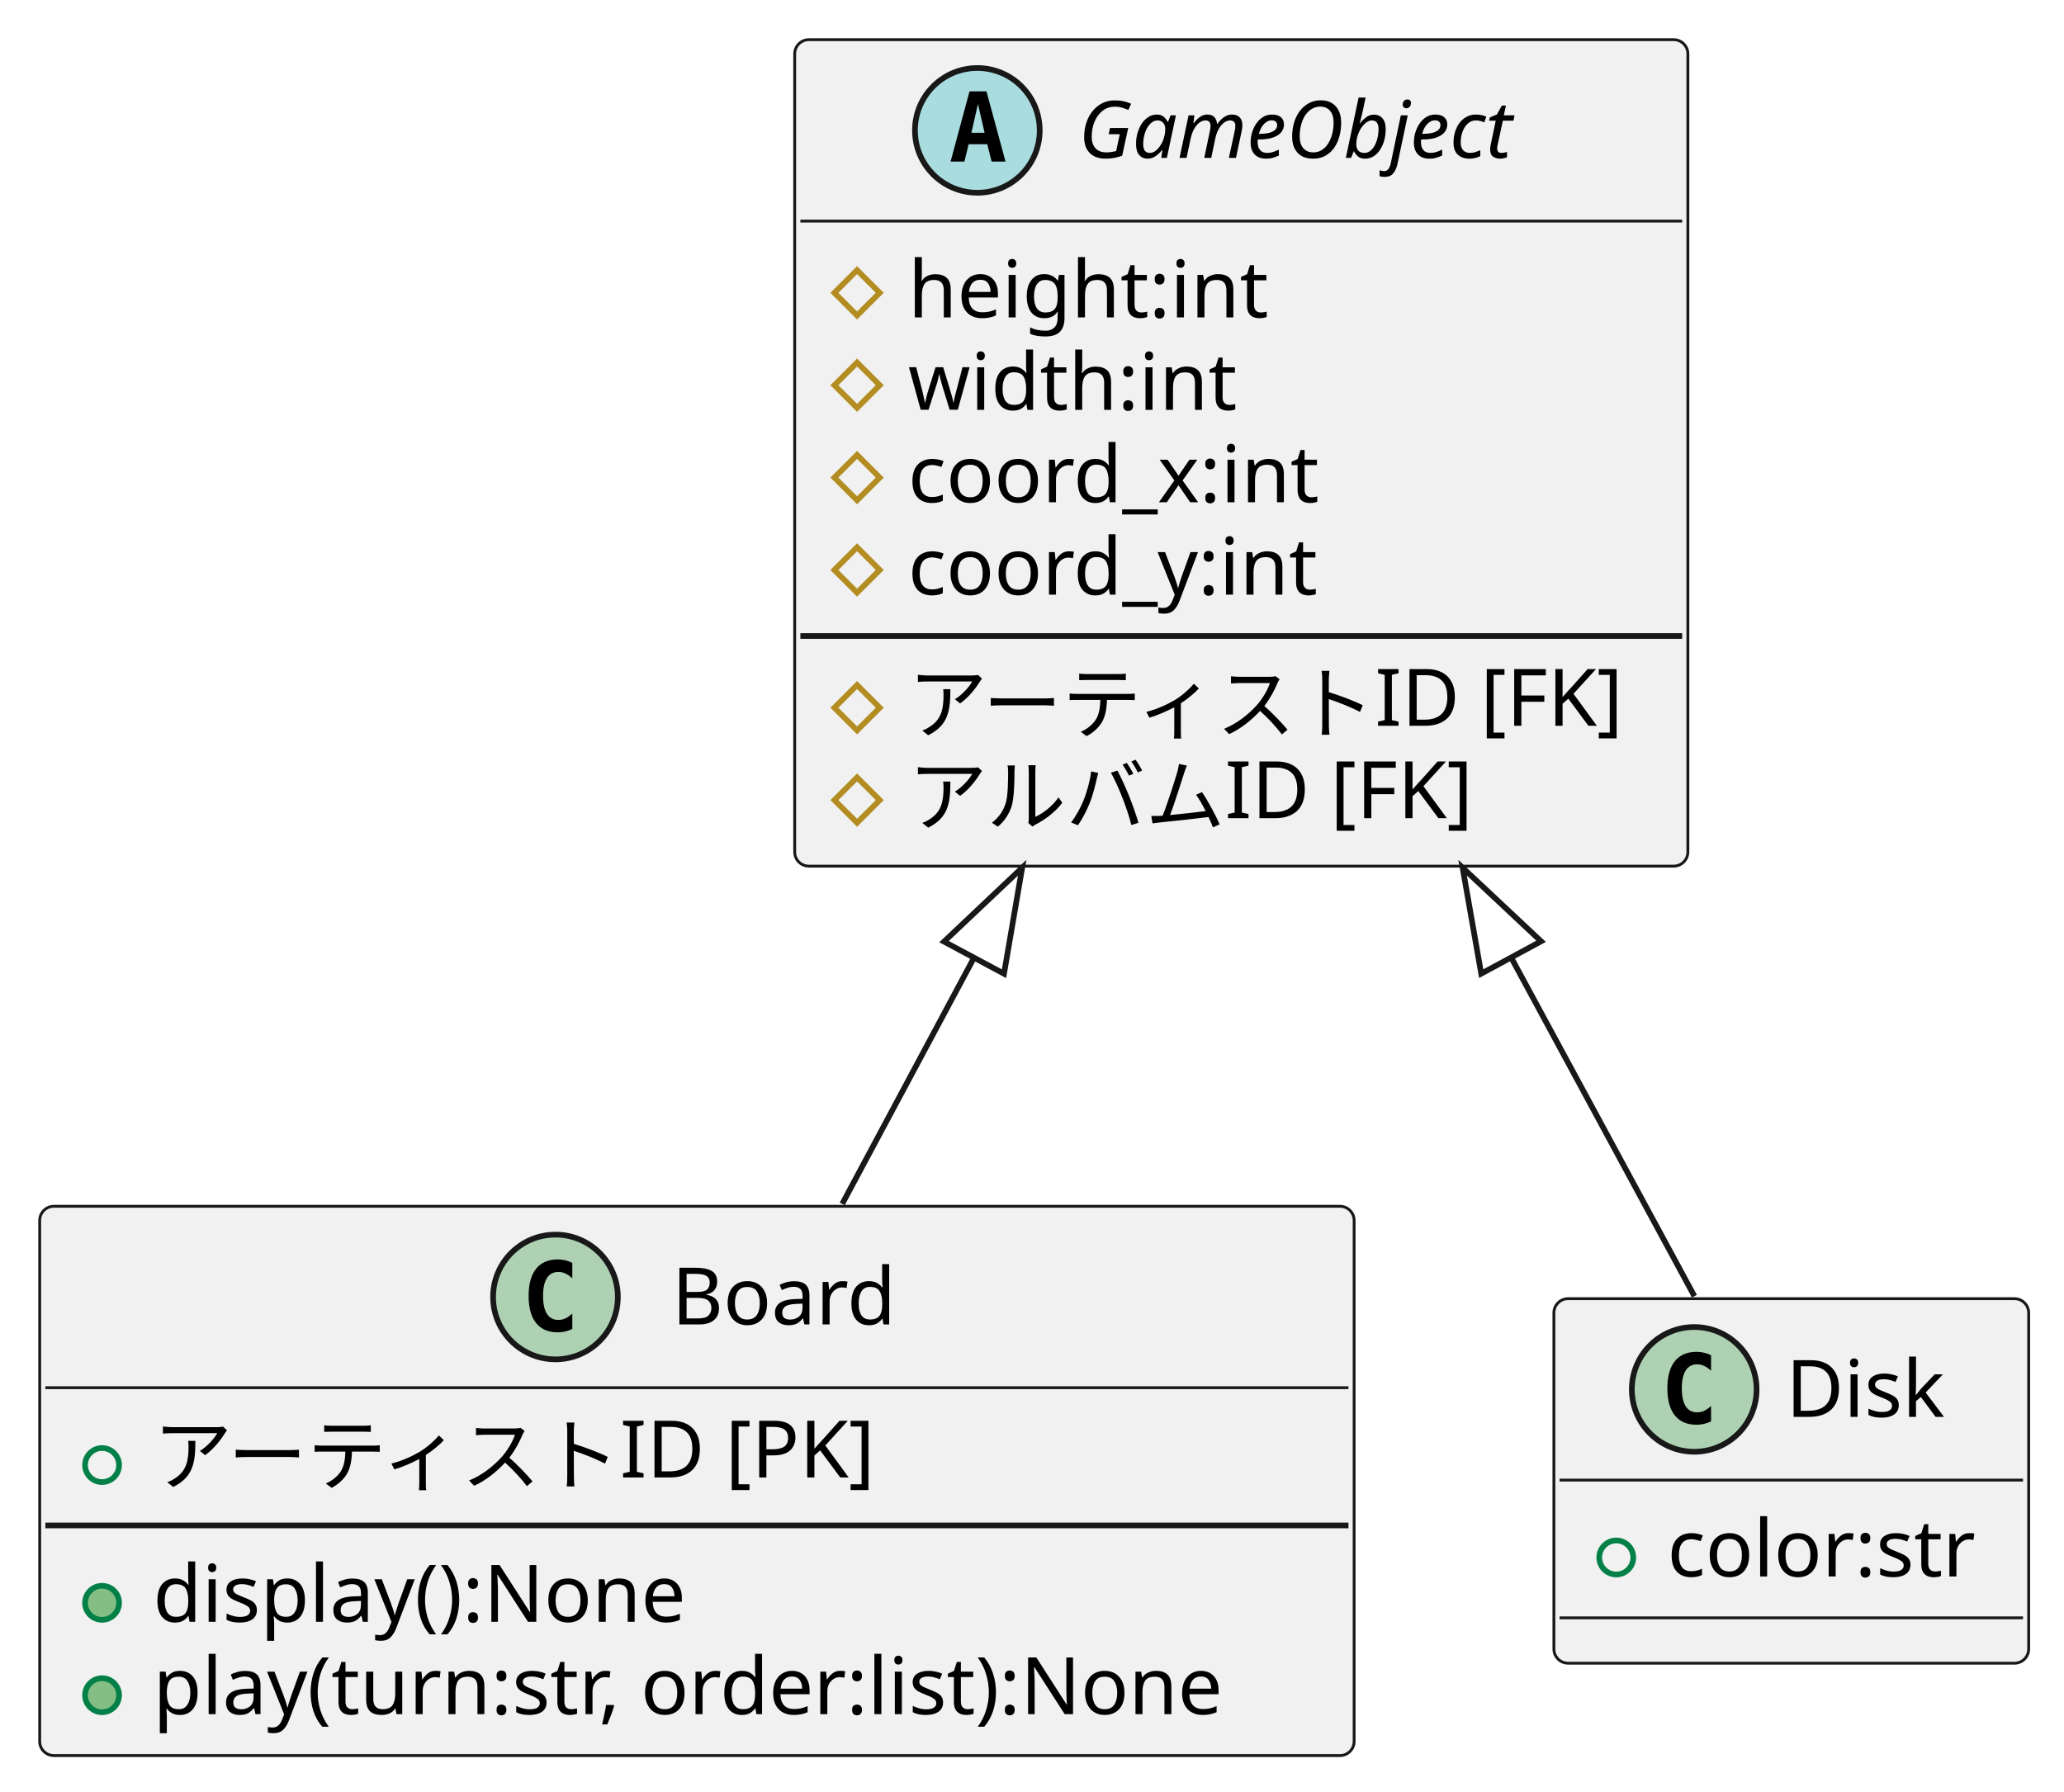
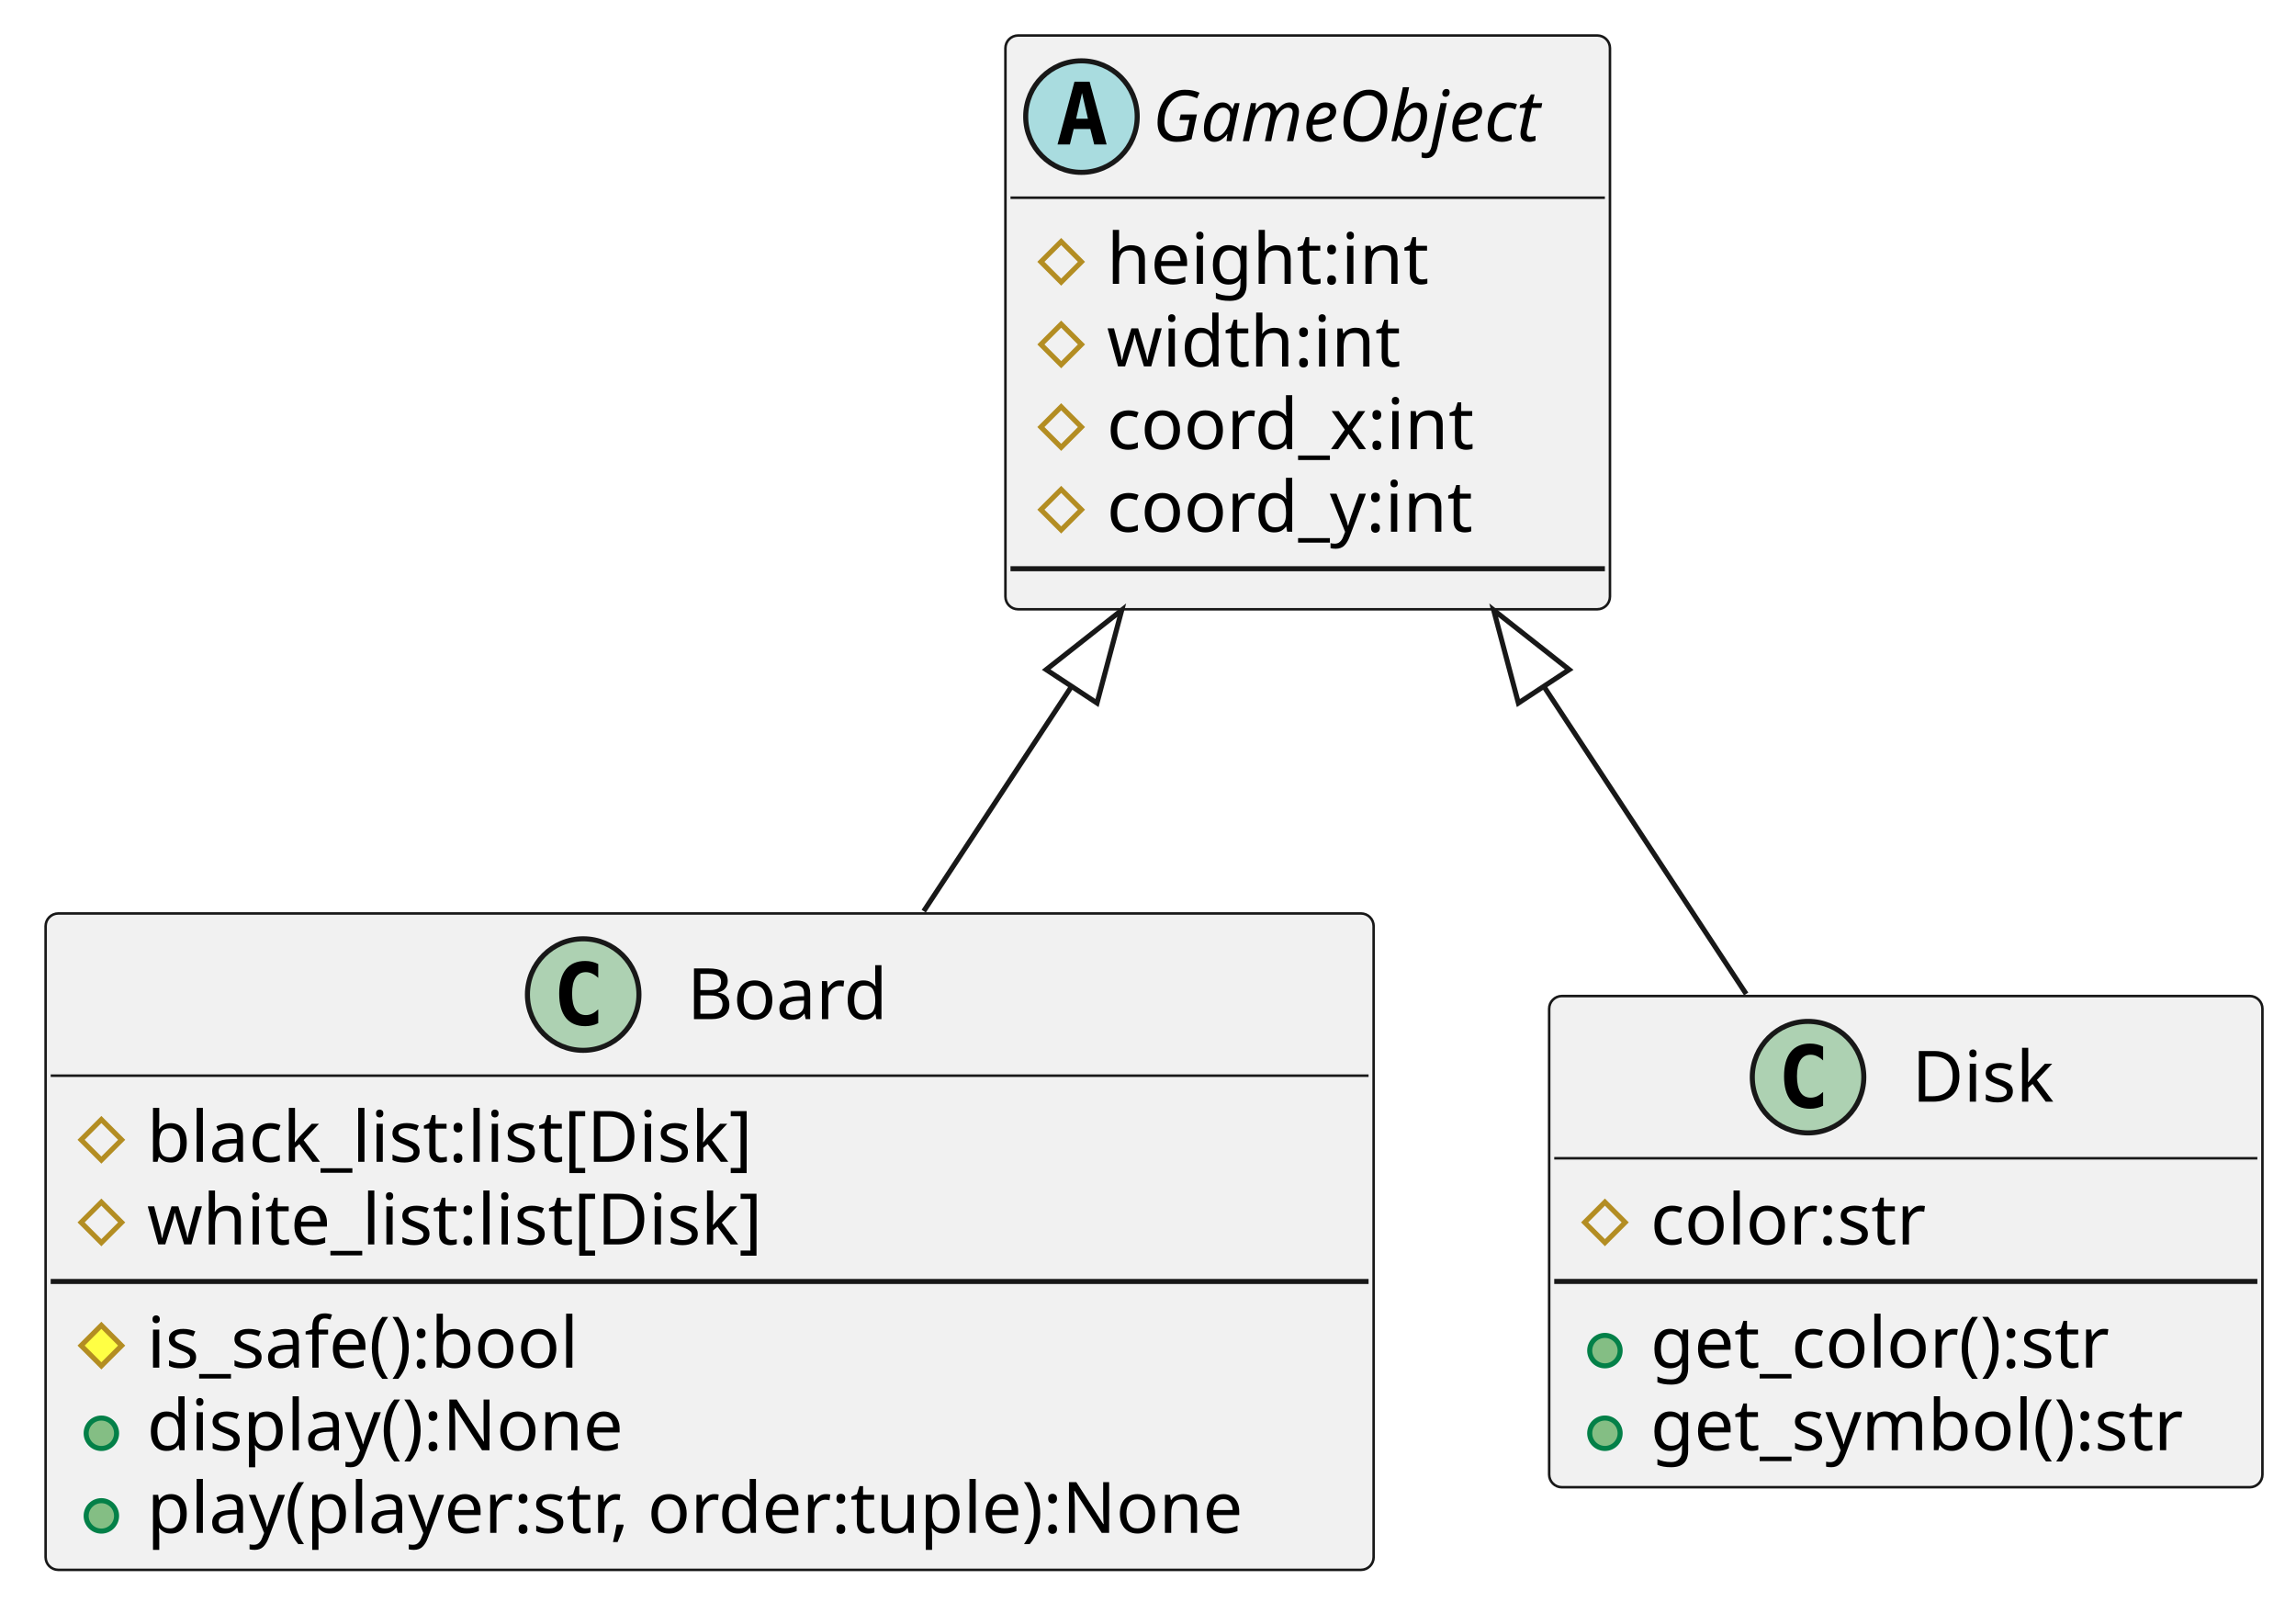
- <svg xmlns="http://www.w3.org/2000/svg" contentStyleType="text/css" data-diagram-type="CLASS" height="316px" preserveAspectRatio="none" style="width:364px;height:316px;background:#FFFFFF;" version="1.1" viewBox="0 0 364 316" width="364px" zoomAndPan="magnify">
+ <svg xmlns="http://www.w3.org/2000/svg" contentStyleType="text/css" data-diagram-type="CLASS" height="316px" preserveAspectRatio="none" style="width:453px;height:316px;background:#FFFFFF;" version="1.1" viewBox="0 0 453 316" width="453px" zoomAndPan="magnify">
  <defs />
  <g>
    <g class="entity" data-entity="GameObject" data-source-line="1" data-uid="ent0002" id="entity_GameObject">
-       <rect fill="#F1F1F1" height="145.781" rx="2.5" ry="2.5" style="stroke:#181818;stroke-width:0.5;" width="157.516" x="140.15" y="7" />
-       <ellipse cx="172.359" cy="23" fill="#A9DCDF" rx="11" ry="11" style="stroke:#181818;stroke-width:1;" />
-       <path d="M172.468,18.344 L171.312,23.422 L173.64,23.422 L172.468,18.344 Z M170.984,16.109 L173.968,16.109 L177.328,28.5 L174.874,28.5 L174.109,25.438 L170.828,25.438 L170.078,28.5 L167.64,28.5 L170.984,16.109 Z " fill="#000000" />
-       <text fill="#000000" font-family="sans-serif" font-size="14" font-style="italic" lengthAdjust="spacing" textLength="87.274" x="190.183" y="27.847">GameObject</text>
-       <line style="stroke:#181818;stroke-width:0.5;" x1="141.15" x2="296.666" y1="39" y2="39" />
-       <polygon fill="none" points="151.15,47.648,155.15,51.648,151.15,55.648,147.15,51.648" style="stroke:#B38D22;stroke-width:1;" />
-       <text fill="#000000" font-family="sans-serif" font-size="14" lengthAdjust="spacing" textLength="67.594" x="160.15" y="55.995">height:int</text>
-       <polygon fill="none" points="151.15,63.945,155.15,67.945,151.15,71.945,147.15,67.945" style="stroke:#B38D22;stroke-width:1;" />
-       <text fill="#000000" font-family="sans-serif" font-size="14" lengthAdjust="spacing" textLength="61.558" x="160.15" y="72.292">width:int</text>
-       <polygon fill="none" points="151.15,80.242,155.15,84.242,151.15,88.242,147.15,84.242" style="stroke:#B38D22;stroke-width:1;" />
-       <text fill="#000000" font-family="sans-serif" font-size="14" lengthAdjust="spacing" textLength="77.725" x="160.15" y="88.589">coord_x:int</text>
-       <polygon fill="none" points="151.15,96.539,155.15,100.539,151.15,104.539,147.15,100.539" style="stroke:#B38D22;stroke-width:1;" />
-       <text fill="#000000" font-family="sans-serif" font-size="14" lengthAdjust="spacing" textLength="77.725" x="160.15" y="104.886">coord_y:int</text>
-       <line style="stroke:#181818;stroke-width:1;" x1="141.15" x2="296.666" y1="112.188" y2="112.188" />
-       <polygon fill="none" points="151.15,120.836,155.15,124.836,151.15,128.836,147.15,124.836" style="stroke:#B38D22;stroke-width:1;" />
-       <text fill="#000000" font-family="sans-serif" font-size="14" lengthAdjust="spacing" textLength="131.516" x="160.15" y="129.183">アーティストID [FK]</text>
-       <polygon fill="none" points="151.15,137.133,155.15,141.133,151.15,145.133,147.15,141.133" style="stroke:#B38D22;stroke-width:1;" />
-       <text fill="#000000" font-family="sans-serif" font-size="14" lengthAdjust="spacing" textLength="103.516" x="160.15" y="145.48">アルバムID [FK]</text>
+       <rect fill="#F1F1F1" height="113.188" rx="2.5" ry="2.5" style="stroke:#181818;stroke-width:0.5;" width="119.274" x="198.37" y="7" />
+       <ellipse cx="213.37" cy="23" fill="#A9DCDF" rx="11" ry="11" style="stroke:#181818;stroke-width:1;" />
+       <path d="M213.479,18.344 L212.323,23.422 L214.651,23.422 L213.479,18.344 Z M211.995,16.109 L214.979,16.109 L218.339,28.5 L215.886,28.5 L215.12,25.438 L211.839,25.438 L211.089,28.5 L208.651,28.5 L211.995,16.109 Z " fill="#000000" />
+       <text fill="#000000" font-family="sans-serif" font-size="14" font-style="italic" lengthAdjust="spacing" textLength="87.274" x="227.37" y="27.847">GameObject</text>
+       <line style="stroke:#181818;stroke-width:0.5;" x1="199.37" x2="316.644" y1="39" y2="39" />
+       <polygon fill="none" points="209.37,47.648,213.37,51.648,209.37,55.648,205.37,51.648" style="stroke:#B38D22;stroke-width:1;" />
+       <text fill="#000000" font-family="sans-serif" font-size="14" lengthAdjust="spacing" textLength="67.594" x="218.37" y="55.995">height:int</text>
+       <polygon fill="none" points="209.37,63.945,213.37,67.945,209.37,71.945,205.37,67.945" style="stroke:#B38D22;stroke-width:1;" />
+       <text fill="#000000" font-family="sans-serif" font-size="14" lengthAdjust="spacing" textLength="61.558" x="218.37" y="72.292">width:int</text>
+       <polygon fill="none" points="209.37,80.242,213.37,84.242,209.37,88.242,205.37,84.242" style="stroke:#B38D22;stroke-width:1;" />
+       <text fill="#000000" font-family="sans-serif" font-size="14" lengthAdjust="spacing" textLength="77.725" x="218.37" y="88.589">coord_x:int</text>
+       <polygon fill="none" points="209.37,96.539,213.37,100.539,209.37,104.539,205.37,100.539" style="stroke:#B38D22;stroke-width:1;" />
+       <text fill="#000000" font-family="sans-serif" font-size="14" lengthAdjust="spacing" textLength="77.725" x="218.37" y="104.886">coord_y:int</text>
+       <line style="stroke:#181818;stroke-width:1;" x1="199.37" x2="316.644" y1="112.188" y2="112.188" />
    </g>
-     <g class="entity" data-entity="Board" data-source-line="10" data-uid="ent0003" id="entity_Board">
-       <rect fill="#F1F1F1" height="96.891" rx="2.5" ry="2.5" style="stroke:#181818;stroke-width:0.5;" width="231.81" x="7" y="212.78" />
-       <ellipse cx="97.959" cy="228.78" fill="#ADD1B2" rx="11" ry="11" style="stroke:#181818;stroke-width:1;" />
-       <path d="M100.928,234.421 Q100.35,234.718 99.709,234.858 Q99.068,235.014 98.365,235.014 Q95.865,235.014 94.537,233.374 Q93.225,231.718 93.225,228.593 Q93.225,225.468 94.537,223.811 Q95.865,222.155 98.365,222.155 Q99.068,222.155 99.709,222.311 Q100.365,222.468 100.928,222.764 L100.928,225.483 Q100.303,224.905 99.709,224.639 Q99.115,224.358 98.49,224.358 Q97.147,224.358 96.459,225.436 Q95.772,226.499 95.772,228.593 Q95.772,230.686 96.459,231.764 Q97.147,232.827 98.49,232.827 Q99.115,232.827 99.709,232.561 Q100.303,232.28 100.928,231.702 L100.928,234.421 Z " fill="#000000" />
-       <text fill="#000000" font-family="sans-serif" font-size="14" lengthAdjust="spacing" textLength="41.392" x="118.459" y="233.627">Board</text>
-       <line style="stroke:#181818;stroke-width:0.5;" x1="8" x2="237.81" y1="244.78" y2="244.78" />
-       <ellipse cx="18" cy="258.428" fill="none" rx="3" ry="3" style="stroke:#038048;stroke-width:1;" />
-       <text fill="#000000" font-family="sans-serif" font-size="14" lengthAdjust="spacing" textLength="131.906" x="27" y="261.775">アーティストID [PK]</text>
-       <line style="stroke:#181818;stroke-width:1;" x1="8" x2="237.81" y1="269.077" y2="269.077" />
-       <ellipse cx="18" cy="282.725" fill="#84BE84" rx="3" ry="3" style="stroke:#038048;stroke-width:1;" />
-       <text fill="#000000" font-family="sans-serif" font-size="14" lengthAdjust="spacing" textLength="101.876" x="27" y="286.072">display():None</text>
-       <ellipse cx="18" cy="299.022" fill="#84BE84" rx="3" ry="3" style="stroke:#038048;stroke-width:1;" />
-       <text fill="#000000" font-family="sans-serif" font-size="14" lengthAdjust="spacing" textLength="205.81" x="27" y="302.369">play(turn:str, order:list):None</text>
+     <g class="entity" data-entity="Board" data-source-line="8" data-uid="ent0003" id="entity_Board">
+       <rect fill="#F1F1F1" height="129.484" rx="2.5" ry="2.5" style="stroke:#181818;stroke-width:0.5;" width="262.018" x="9" y="180.19" />
+       <ellipse cx="115.063" cy="196.19" fill="#ADD1B2" rx="11" ry="11" style="stroke:#181818;stroke-width:1;" />
+       <path d="M118.032,201.831 Q117.454,202.127 116.813,202.268 Q116.172,202.424 115.469,202.424 Q112.969,202.424 111.641,200.784 Q110.329,199.127 110.329,196.002 Q110.329,192.877 111.641,191.221 Q112.969,189.565 115.469,189.565 Q116.172,189.565 116.813,189.721 Q117.469,189.877 118.032,190.174 L118.032,192.893 Q117.407,192.315 116.813,192.049 Q116.219,191.768 115.594,191.768 Q114.251,191.768 113.563,192.846 Q112.876,193.909 112.876,196.002 Q112.876,198.096 113.563,199.174 Q114.251,200.237 115.594,200.237 Q116.219,200.237 116.813,199.971 Q117.407,199.69 118.032,199.112 L118.032,201.831 Z " fill="#000000" />
+       <text fill="#000000" font-family="sans-serif" font-size="14" lengthAdjust="spacing" textLength="41.392" x="135.563" y="201.037">Board</text>
+       <line style="stroke:#181818;stroke-width:0.5;" x1="10" x2="270.018" y1="212.19" y2="212.19" />
+       <polygon fill="none" points="20,220.838,24,224.838,20,228.838,16,224.838" style="stroke:#B38D22;stroke-width:1;" />
+       <text fill="#000000" font-family="sans-serif" font-size="14" lengthAdjust="spacing" textLength="130.997" x="29" y="229.185">black_list:list[Disk]</text>
+       <polygon fill="none" points="20,237.135,24,241.135,20,245.135,16,241.135" style="stroke:#B38D22;stroke-width:1;" />
+       <text fill="#000000" font-family="sans-serif" font-size="14" lengthAdjust="spacing" textLength="132.152" x="29" y="245.482">white_list:list[Disk]</text>
+       <line style="stroke:#181818;stroke-width:1;" x1="10" x2="270.018" y1="252.784" y2="252.784" />
+       <polygon fill="#FFFF44" points="20,261.432,24,265.432,20,269.432,16,265.432" style="stroke:#B38D22;stroke-width:1;" />
+       <text fill="#000000" font-family="sans-serif" font-size="14" lengthAdjust="spacing" textLength="93.147" x="29" y="269.779">is_safe():bool</text>
+       <ellipse cx="20" cy="282.729" fill="#84BE84" rx="3" ry="3" style="stroke:#038048;stroke-width:1;" />
+       <text fill="#000000" font-family="sans-serif" font-size="14" lengthAdjust="spacing" textLength="101.876" x="29" y="286.076">display():None</text>
+       <ellipse cx="20" cy="299.026" fill="#84BE84" rx="3" ry="3" style="stroke:#038048;stroke-width:1;" />
+       <text fill="#000000" font-family="sans-serif" font-size="14" lengthAdjust="spacing" textLength="236.018" x="29" y="302.373">play(player:str, order:tuple):None</text>
    </g>
    <g class="entity" data-entity="Disk" data-source-line="16" data-uid="ent0004" id="entity_Disk">
-       <rect fill="#F1F1F1" height="64.297" rx="2.5" ry="2.5" style="stroke:#181818;stroke-width:0.5;" width="83.73" x="274.04" y="229.08" />
-       <ellipse cx="298.786" cy="245.08" fill="#ADD1B2" rx="11" ry="11" style="stroke:#181818;stroke-width:1;" />
-       <path d="M301.755,250.721 Q301.177,251.018 300.536,251.158 Q299.896,251.314 299.192,251.314 Q296.692,251.314 295.364,249.674 Q294.052,248.018 294.052,244.893 Q294.052,241.768 295.364,240.111 Q296.692,238.455 299.192,238.455 Q299.896,238.455 300.536,238.611 Q301.192,238.768 301.755,239.064 L301.755,241.783 Q301.13,241.205 300.536,240.939 Q299.942,240.658 299.317,240.658 Q297.974,240.658 297.286,241.736 Q296.599,242.799 296.599,244.893 Q296.599,246.986 297.286,248.064 Q297.974,249.127 299.317,249.127 Q299.942,249.127 300.536,248.861 Q301.13,248.58 301.755,248.002 L301.755,250.721 Z " fill="#000000" />
-       <text fill="#000000" font-family="sans-serif" font-size="14" lengthAdjust="spacing" textLength="30.071" x="314.952" y="249.927">Disk</text>
-       <line style="stroke:#181818;stroke-width:0.5;" x1="275.04" x2="356.769" y1="261.08" y2="261.08" />
-       <ellipse cx="285.04" cy="274.728" fill="none" rx="3" ry="3" style="stroke:#038048;stroke-width:1;" />
-       <text fill="#000000" font-family="sans-serif" font-size="14" lengthAdjust="spacing" textLength="57.73" x="294.04" y="278.075">color:str</text>
-       <line style="stroke:#181818;stroke-width:0.5;" x1="275.04" x2="356.769" y1="285.377" y2="285.377" />
+       <rect fill="#F1F1F1" height="96.891" rx="2.5" ry="2.5" style="stroke:#181818;stroke-width:0.5;" width="140.727" x="305.65" y="196.48" />
+       <ellipse cx="356.728" cy="212.48" fill="#ADD1B2" rx="11" ry="11" style="stroke:#181818;stroke-width:1;" />
+       <path d="M359.697,218.121 Q359.119,218.417 358.478,218.558 Q357.837,218.714 357.134,218.714 Q354.634,218.714 353.306,217.074 Q351.994,215.417 351.994,212.292 Q351.994,209.167 353.306,207.511 Q354.634,205.855 357.134,205.855 Q357.837,205.855 358.478,206.011 Q359.134,206.167 359.697,206.464 L359.697,209.183 Q359.072,208.605 358.478,208.339 Q357.884,208.058 357.259,208.058 Q355.916,208.058 355.228,209.136 Q354.541,210.199 354.541,212.292 Q354.541,214.386 355.228,215.464 Q355.916,216.527 357.259,216.527 Q357.884,216.527 358.478,216.261 Q359.072,215.98 359.697,215.402 L359.697,218.121 Z " fill="#000000" />
+       <text fill="#000000" font-family="sans-serif" font-size="14" lengthAdjust="spacing" textLength="30.071" x="377.228" y="217.327">Disk</text>
+       <line style="stroke:#181818;stroke-width:0.5;" x1="306.65" x2="445.377" y1="228.48" y2="228.48" />
+       <polygon fill="none" points="316.65,237.128,320.65,241.128,316.65,245.128,312.65,241.128" style="stroke:#B38D22;stroke-width:1;" />
+       <text fill="#000000" font-family="sans-serif" font-size="14" lengthAdjust="spacing" textLength="57.73" x="325.65" y="245.475">color:str</text>
+       <line style="stroke:#181818;stroke-width:1;" x1="306.65" x2="445.377" y1="252.777" y2="252.777" />
+       <ellipse cx="316.65" cy="266.425" fill="#84BE84" rx="3" ry="3" style="stroke:#038048;stroke-width:1;" />
+       <text fill="#000000" font-family="sans-serif" font-size="14" lengthAdjust="spacing" textLength="98.643" x="325.65" y="269.772">get_color():str</text>
+       <ellipse cx="316.65" cy="282.722" fill="#84BE84" rx="3" ry="3" style="stroke:#038048;stroke-width:1;" />
+       <text fill="#000000" font-family="sans-serif" font-size="14" lengthAdjust="spacing" textLength="114.728" x="325.65" y="286.069">get_symbol():str</text>
    </g>
-     <g class="link" data-entity-1="GameObject" data-entity-2="Board" data-source-line="19" data-uid="lnk5" id="link_GameObject_Board">
-       <path codeLine="19" d="M171.775,168.929 C161.095,188.879 158.27,194.16 148.53,212.36" fill="none" id="GameObject-backto-Board" style="stroke:#181818;stroke-width:1;" />
-       <polygon fill="none" points="180.27,153.06,166.485,166.097,177.064,171.761,180.27,153.06" style="stroke:#181818;stroke-width:1;" />
+     <g class="link" data-entity-1="GameObject" data-entity-2="Board" data-source-line="22" data-uid="lnk5" id="link_GameObject_Board">
+       <path codeLine="22" d="M211.428,135.388 C199.048,154.208 195.02,160.32 182.25,179.74" fill="none" id="GameObject-backto-Board" style="stroke:#181818;stroke-width:1;" />
+       <polygon fill="none" points="221.32,120.35,206.415,132.091,216.44,138.685,221.32,120.35" style="stroke:#181818;stroke-width:1;" />
    </g>
-     <g class="link" data-entity-1="GameObject" data-entity-2="Disk" data-source-line="20" data-uid="lnk6" id="link_GameObject_Disk">
-       <path codeLine="20" d="M266.501,168.894 C280.711,195.174 287.5,207.7 298.82,228.64" fill="none" id="GameObject-backto-Disk" style="stroke:#181818;stroke-width:1;" />
-       <polygon fill="none" points="257.94,153.06,261.224,171.747,271.779,166.04,257.94,153.06" style="stroke:#181818;stroke-width:1;" />
+     <g class="link" data-entity-1="GameObject" data-entity-2="Disk" data-source-line="23" data-uid="lnk6" id="link_GameObject_Disk">
+       <path codeLine="23" d="M304.59,135.389 C320.55,159.66 329.19,172.77 344.52,196.07" fill="none" id="GameObject-backto-Disk" style="stroke:#181818;stroke-width:1;" />
+       <polygon fill="none" points="294.7,120.35,299.577,138.686,309.603,132.093,294.7,120.35" style="stroke:#181818;stroke-width:1;" />
    </g>
  </g>
</svg>
